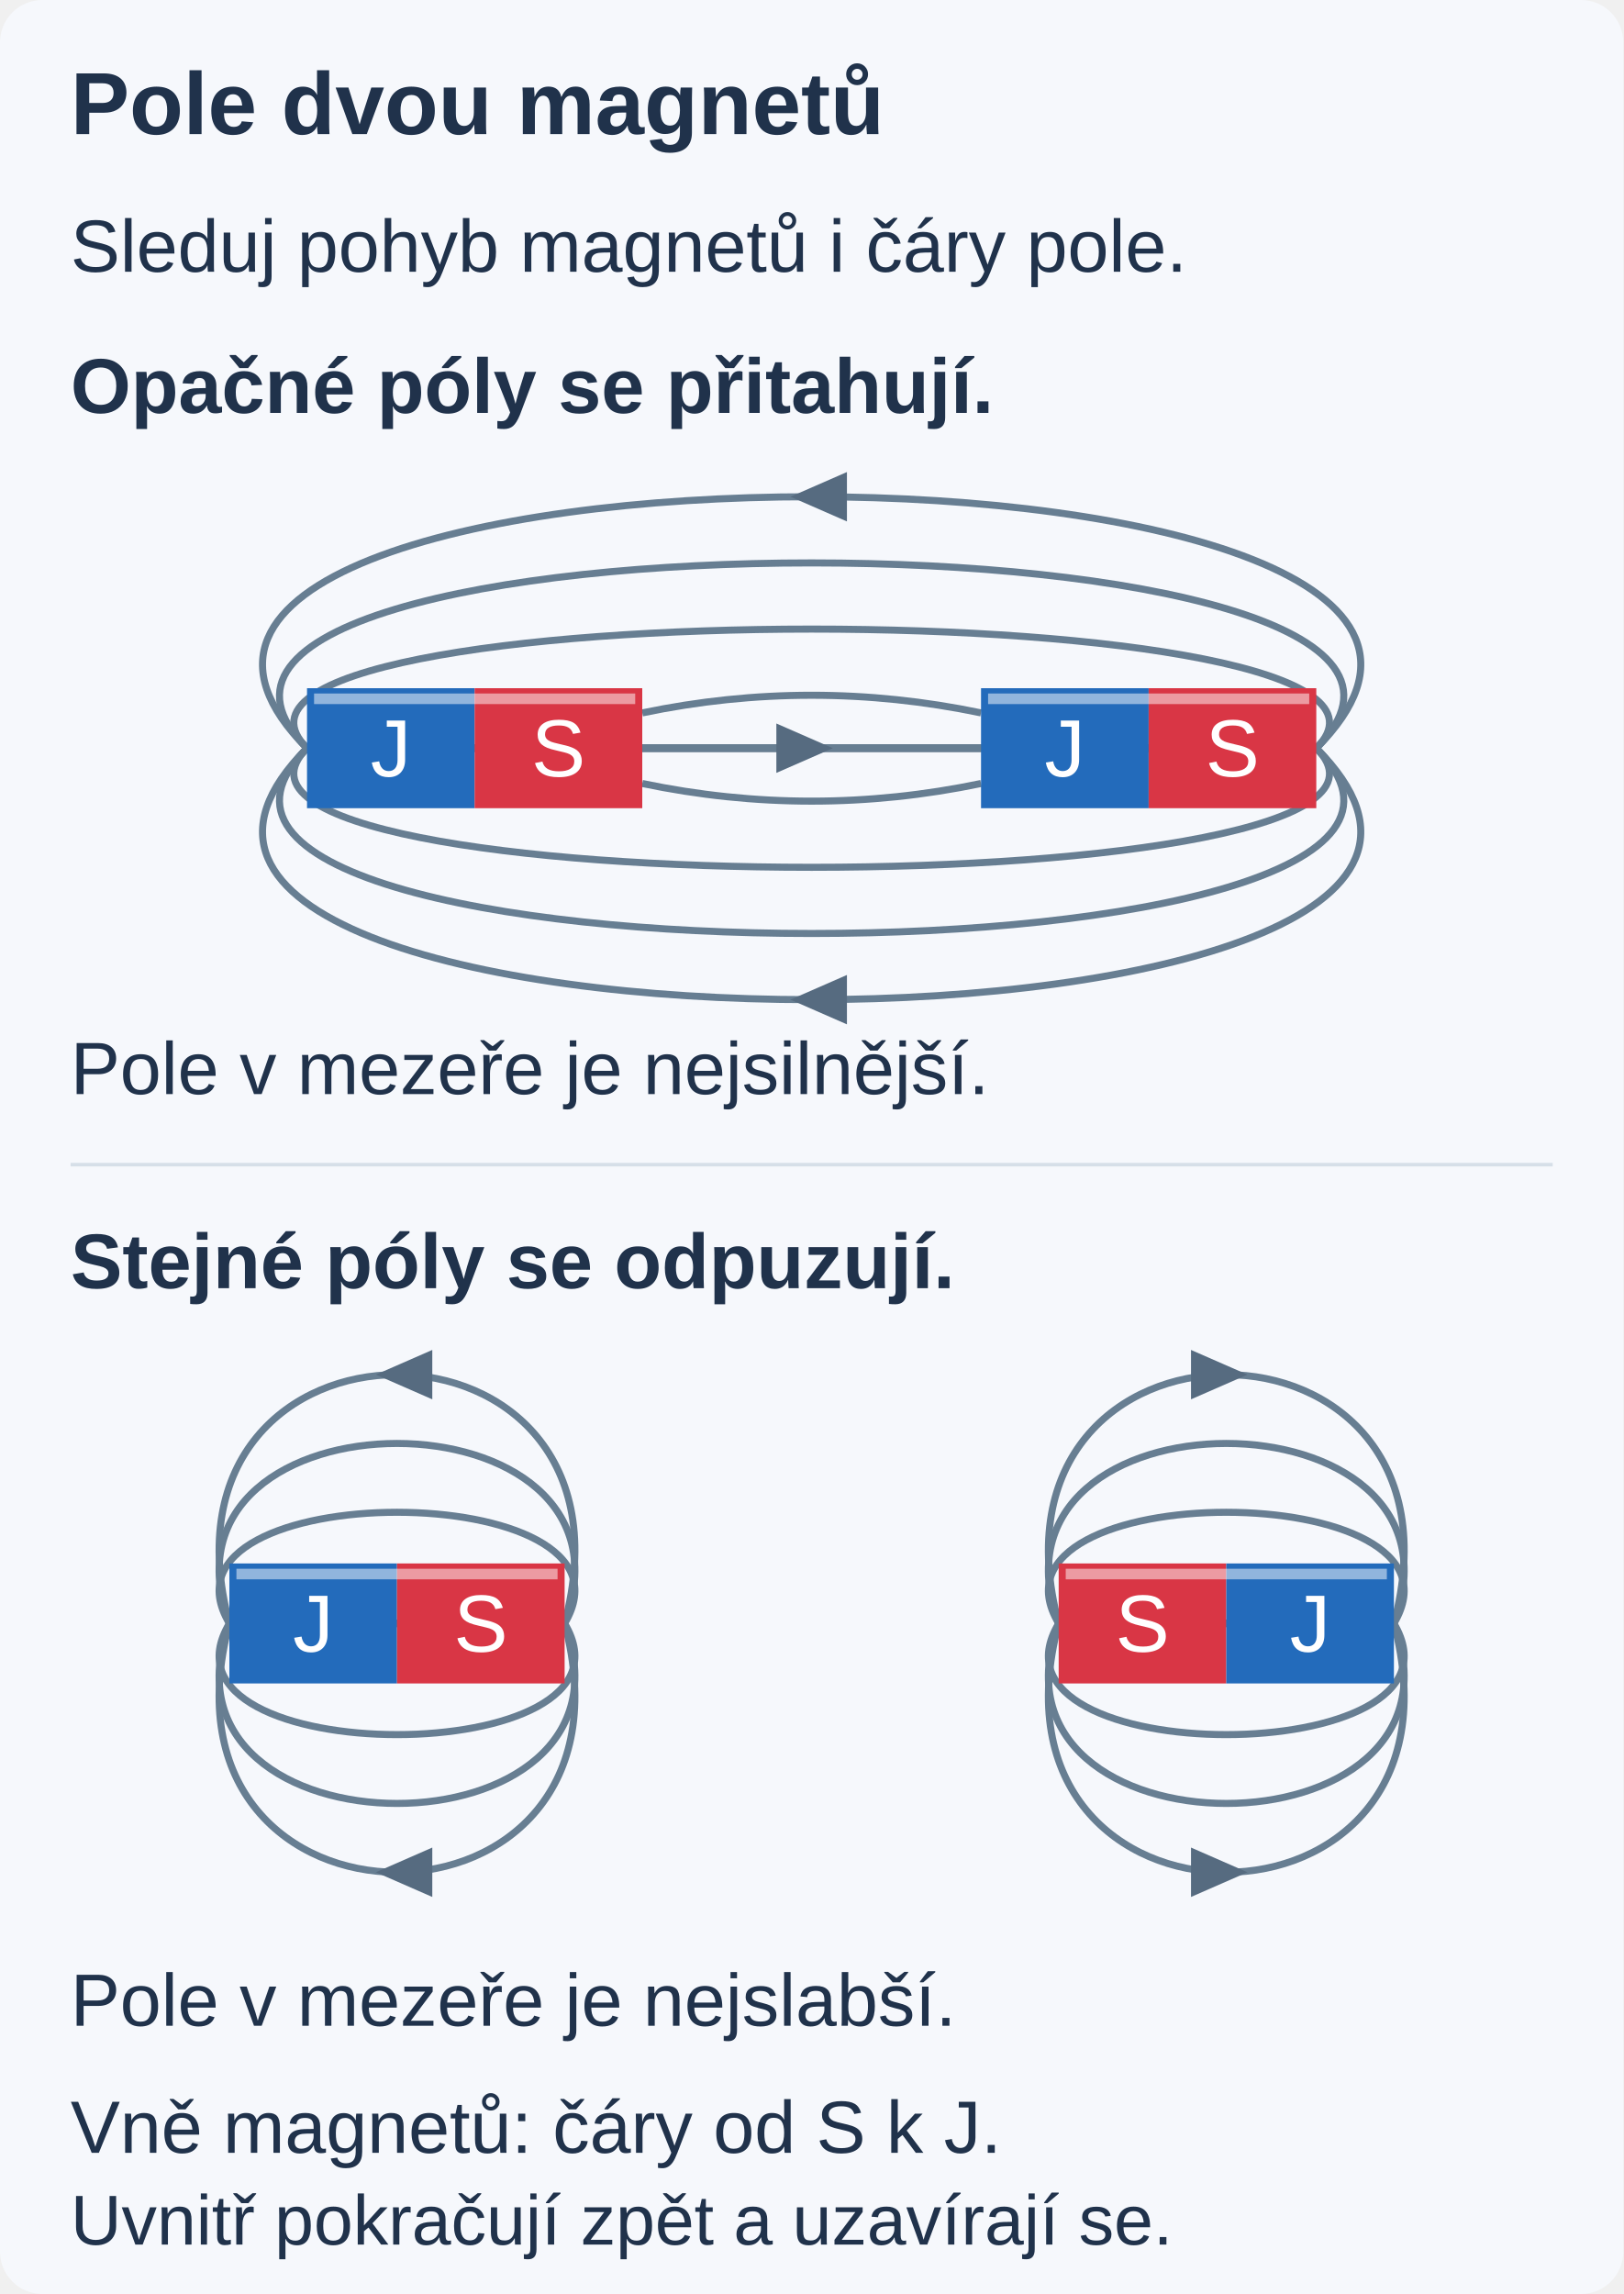
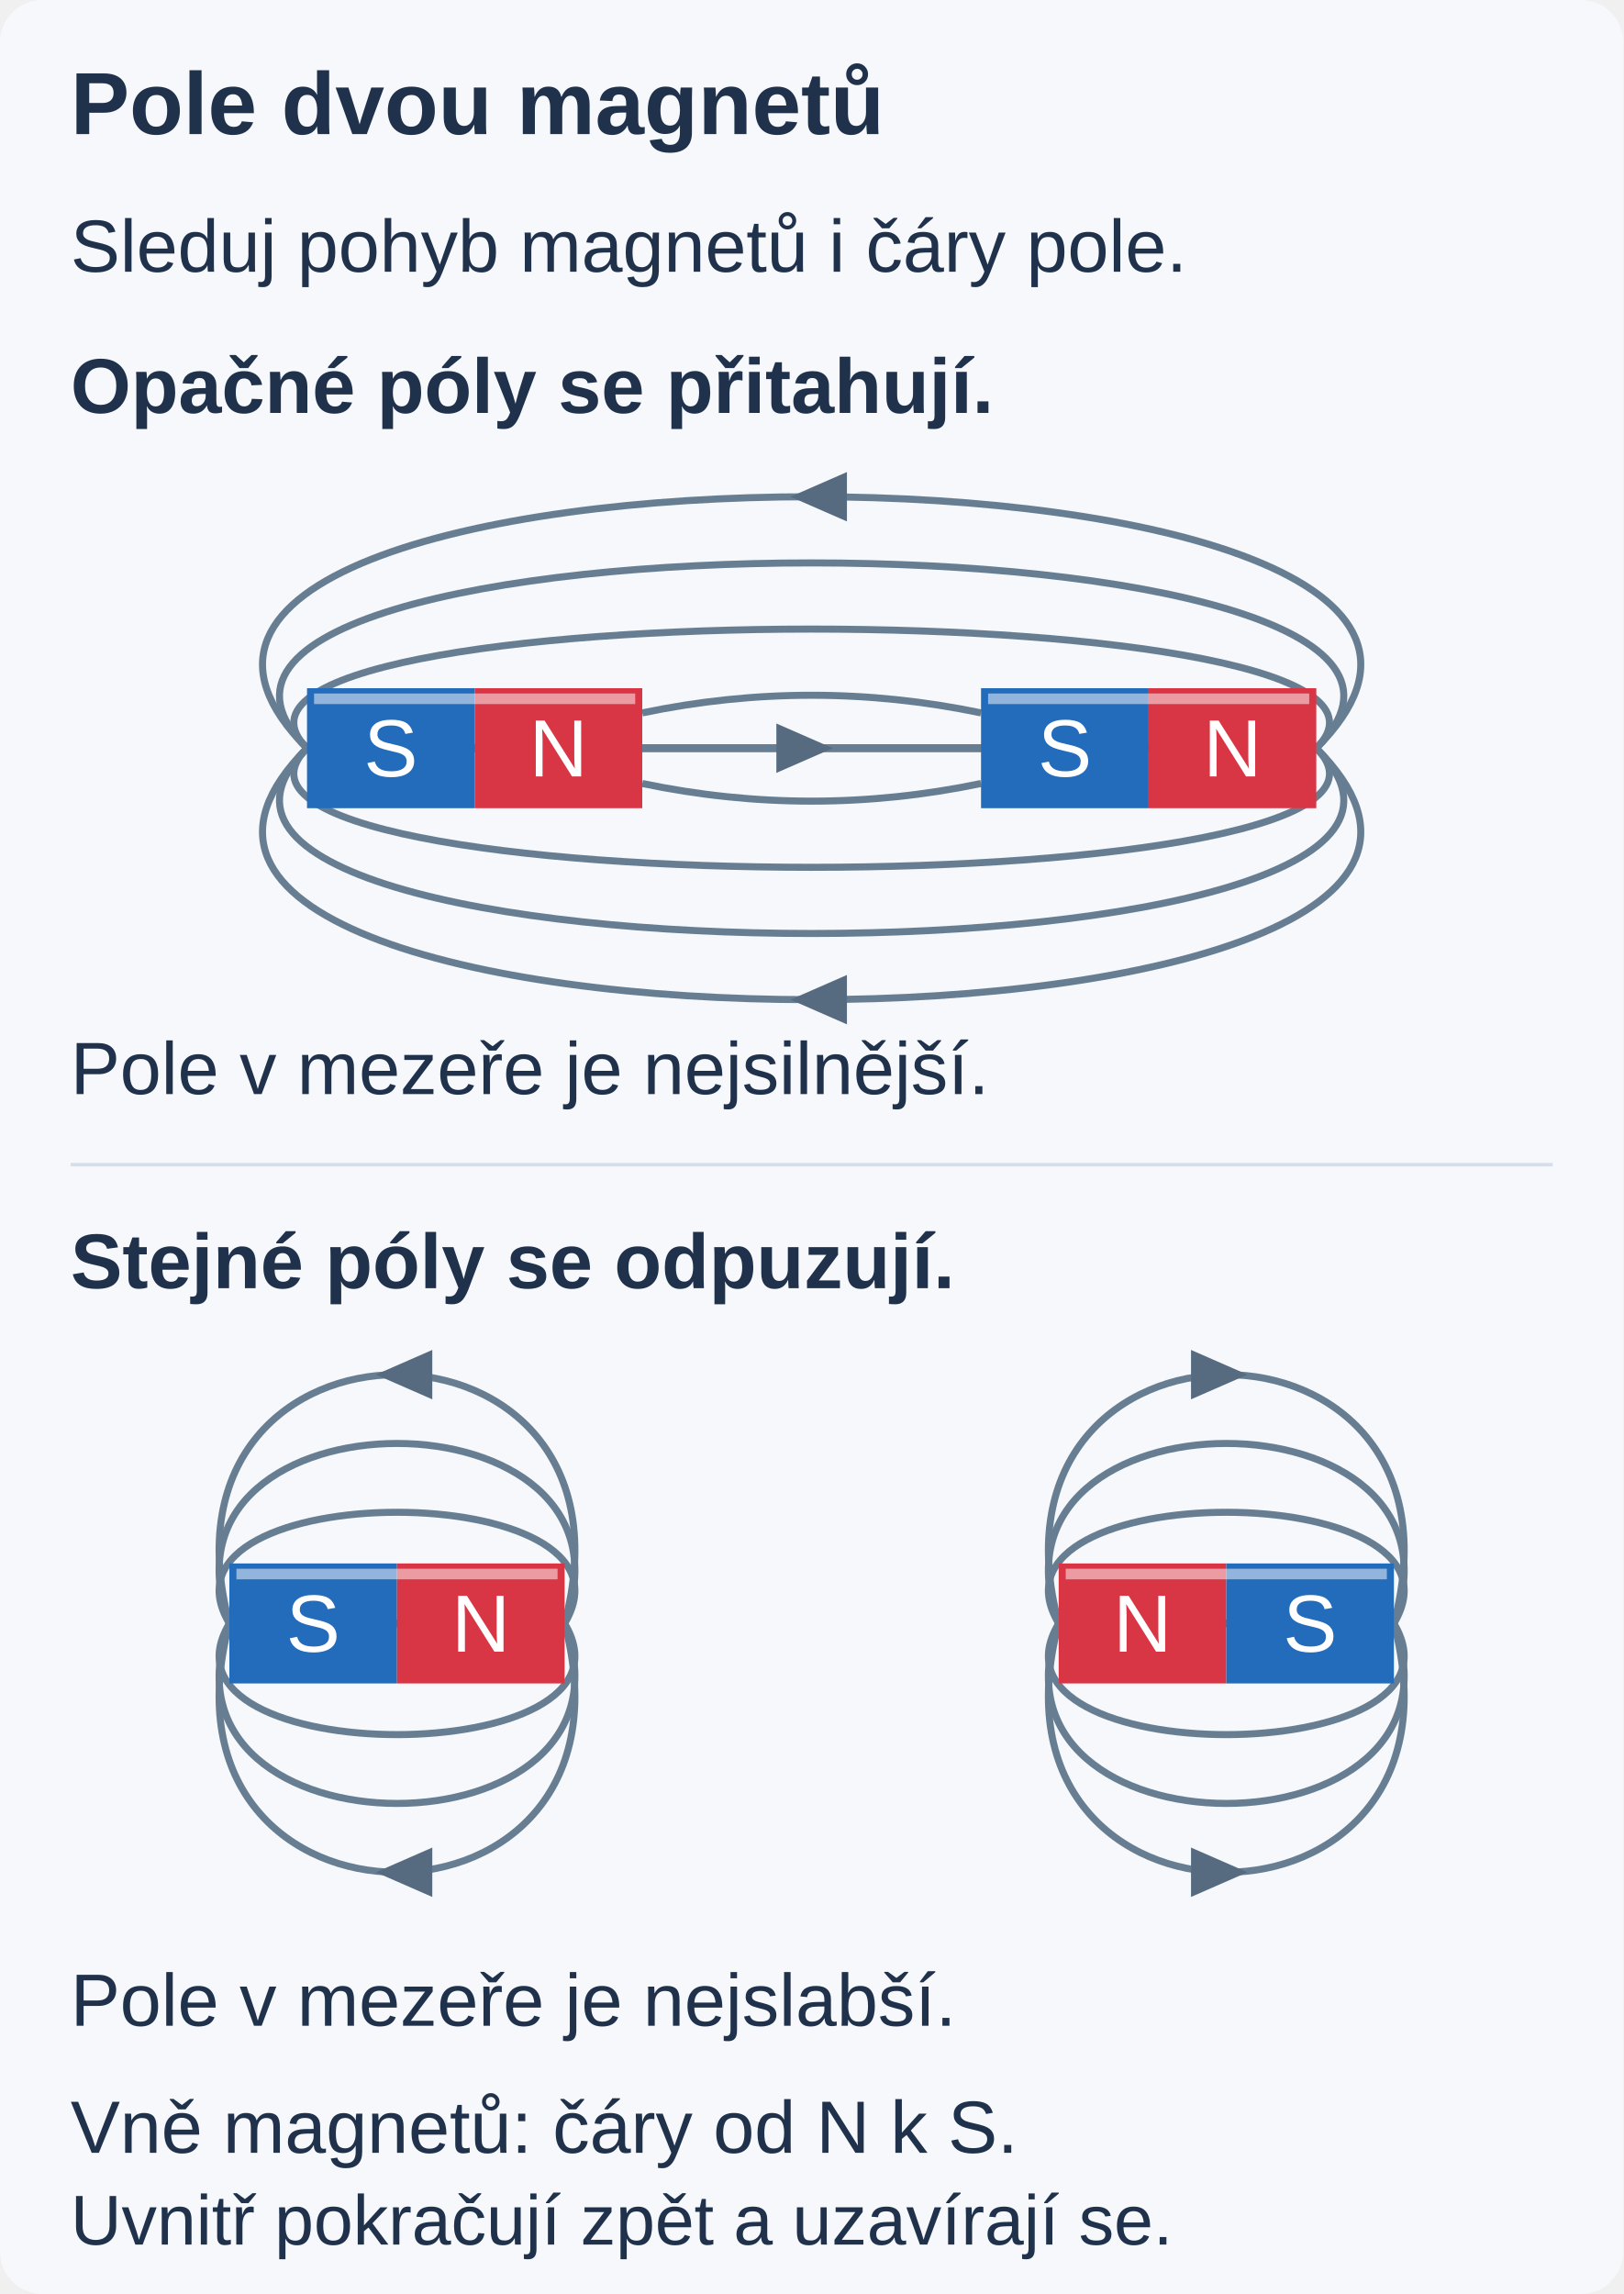
- <svg xmlns="http://www.w3.org/2000/svg" viewBox="0 0 460 650" width="460" height="650" role="img" aria-label="Pole dvou magnetů. Opačné póly se přibližují, stejné se vzdalují. Čáry tvoří uzavřené smyčky přes magnety, vně směřují od S k J.">
+ <svg xmlns="http://www.w3.org/2000/svg" viewBox="0 0 460 650" width="460" height="650" role="img" aria-label="Pole dvou magnetů. Opačné póly se přibližují, stejné se vzdalují. Čáry tvoří uzavřené smyčky přes magnety, vně směřují od N k S.">
  <defs>
    <radialGradient id="earth" cx="30%" cy="25%">
      <stop stop-color="#e0f5ff" />
      <stop offset=".7" stop-color="#66add9" />
      <stop offset="1" stop-color="#276b9a" />
    </radialGradient>
    <radialGradient id="sun">
      <stop stop-color="#fff3a5" />
      <stop offset="1" stop-color="#f6ab28" />
    </radialGradient>
  </defs>
  <style>text{font-family:Arial,sans-serif;fill:#20324b}.field{fill:none;stroke:#677e92;stroke-width:2} .static-field{display:none}@media(prefers-reduced-motion:reduce){.animated-field{display:none}.static-field{display:inline}}
@media(prefers-reduced-motion:reduce){*{animation:none!important}.moving{display:none}.still{display:inline!important}}</style>
  <rect width="460" height="650" rx="12" fill="#f6f8fc" />
  <g id="panel-4">
    <text x="20" y="38" font-size="25" font-weight="bold">Pole dvou magnetů</text>
    <text x="20" y="77" font-size="21">Sleduj pohyb magnetů i čáry pole.</text>
    <text x="20" y="117" font-size="22" font-weight="bold">Opačné póly se přitahují.</text>
    <text x="20" y="365" font-size="22" font-weight="bold">Stejné póly se odpuzují.</text>
    <text x="20" y="310" font-size="21">Pole v mezeře je nejsilnější.</text>
    <path d="M20 330H440" stroke="#d6dfe8" />
    <g class="animated-field">
      <path class="field join00" d="M373 212 C418 167 42 167 87 212 L373 212Z">
        <animate attributeName="d" values="M395 212 C440 167 20 167 65 212 L395 212Z;M395 212 C440 167 20 167 65 212 L395 212Z;M350 212 C395 167 65 167 110 212 L350 212Z;M350 212 C395 167 65 167 110 212 L350 212Z" keyTimes="0;.03;.35;1" dur="5s" repeatCount="indefinite" />
      </path>
      <path class="field join01" d="M373 212 C443 142 17 142 87 212 L373 212Z">
        <animate attributeName="d" values="M395 212 C465 142 -5 142 65 212 L395 212Z;M395 212 C465 142 -5 142 65 212 L395 212Z;M350 212 C420 142 40 142 110 212 L350 212Z;M350 212 C420 142 40 142 110 212 L350 212Z" keyTimes="0;.03;.35;1" dur="5s" repeatCount="indefinite" />
      </path>
      <path class="field join02" d="M373 212 C468 117 -8 117 87 212 L373 212Z">
        <animate attributeName="d" values="M395 212 C490 117 -30 117 65 212 L395 212Z;M395 212 C490 117 -30 117 65 212 L395 212Z;M350 212 C445 117 15 117 110 212 L350 212Z;M350 212 C445 117 15 117 110 212 L350 212Z" keyTimes="0;.03;.35;1" dur="5s" repeatCount="indefinite" />
      </path>
      <path class="arrow" d="M-10 -7L6 0 -10 7Z" transform="translate(230 140.75) rotate(180)" fill="#566b80" />
      <path class="field join20" d="M373 212 C418 257 42 257 87 212 L373 212Z">
        <animate attributeName="d" values="M395 212 C440 257 20 257 65 212 L395 212Z;M395 212 C440 257 20 257 65 212 L395 212Z;M350 212 C395 257 65 257 110 212 L350 212Z;M350 212 C395 257 65 257 110 212 L350 212Z" keyTimes="0;.03;.35;1" dur="5s" repeatCount="indefinite" />
      </path>
      <path class="field join21" d="M373 212 C443 282 17 282 87 212 L373 212Z">
        <animate attributeName="d" values="M395 212 C465 282 -5 282 65 212 L395 212Z;M395 212 C465 282 -5 282 65 212 L395 212Z;M350 212 C420 282 40 282 110 212 L350 212Z;M350 212 C420 282 40 282 110 212 L350 212Z" keyTimes="0;.03;.35;1" dur="5s" repeatCount="indefinite" />
      </path>
      <path class="field join22" d="M373 212 C468 307 -8 307 87 212 L373 212Z">
        <animate attributeName="d" values="M395 212 C490 307 -30 307 65 212 L395 212Z;M395 212 C490 307 -30 307 65 212 L395 212Z;M350 212 C445 307 15 307 110 212 L350 212Z;M350 212 C445 307 15 307 110 212 L350 212Z" keyTimes="0;.03;.35;1" dur="5s" repeatCount="indefinite" />
      </path>
      <path class="arrow" d="M-10 -7L6 0 -10 7Z" transform="translate(230 283.25) rotate(180)" fill="#566b80" />
      <path class="field gap0" d="M182 202 Q230 192 278 202">
        <animate attributeName="d" values="M160 202 Q230 192 300 202;M160 202 Q230 192 300 202;M205 202 Q230 192 255 202;M205 202 Q230 192 255 202" keyTimes="0;.03;.35;1" dur="5s" repeatCount="indefinite" />
      </path>
      <path class="field gap1" d="M182 212 Q230 212 278 212">
        <animate attributeName="d" values="M160 212 Q230 212 300 212;M160 212 Q230 212 300 212;M205 212 Q230 212 255 212;M205 212 Q230 212 255 212" keyTimes="0;.03;.35;1" dur="5s" repeatCount="indefinite" />
      </path>
      <path class="field gap2" d="M182 222 Q230 232 278 222">
        <animate attributeName="d" values="M160 222 Q230 232 300 222;M160 222 Q230 232 300 222;M205 222 Q230 232 255 222;M205 222 Q230 232 255 222" keyTimes="0;.03;.35;1" dur="5s" repeatCount="indefinite" />
      </path>
      <path class="arrow" d="M-10 -7L6 0 -10 7Z" transform="translate(230 212) rotate(0)" fill="#566b80" />
      <g data-magnet="attractL" transform="translate(22 0)">
        <animateTransform attributeName="transform" type="translate" values="0 0;0 0;45 0;45 0" keyTimes="0;.03;.35;1" dur="5s" repeatCount="indefinite" />
        <g>
          <rect x="65" y="195" width="47.5" height="34" fill="#236bbb" />
          <rect x="112.5" y="195" width="47.5" height="34" fill="#d93645" />
          <path d="M67 198h91" stroke="white" opacity=".5" stroke-width="3" />
-           <text x="88.75" y="220" font-size="23" fill="white" style="fill:white" text-anchor="middle">J</text>
-           <text x="136.25" y="220" font-size="23" style="fill:white" text-anchor="middle">S</text>
+           <text x="88.75" y="220" font-size="23" fill="white" style="fill:white" text-anchor="middle">S</text>
+           <text x="136.25" y="220" font-size="23" style="fill:white" text-anchor="middle">N</text>
        </g>
      </g>
      <g data-magnet="attractR" transform="translate(-22 0)">
        <animateTransform attributeName="transform" type="translate" values="0 0;0 0;-45 0;-45 0" keyTimes="0;.03;.35;1" dur="5s" repeatCount="indefinite" />
        <g>
          <rect x="300" y="195" width="47.5" height="34" fill="#236bbb" />
          <rect x="347.5" y="195" width="47.5" height="34" fill="#d93645" />
          <path d="M302 198h91" stroke="white" opacity=".5" stroke-width="3" />
-           <text x="323.75" y="220" font-size="23" fill="white" style="fill:white" text-anchor="middle">J</text>
-           <text x="371.25" y="220" font-size="23" style="fill:white" text-anchor="middle">S</text>
+           <text x="323.75" y="220" font-size="23" fill="white" style="fill:white" text-anchor="middle">S</text>
+           <text x="371.25" y="220" font-size="23" style="fill:white" text-anchor="middle">N</text>
        </g>
      </g>
      <g data-magnet="repelL" transform="translate(-22 0)">
        <animateTransform attributeName="transform" type="translate" values="0 0;0 0;-45 0;-45 0" keyTimes="0;.03;.35;1" dur="5s" repeatCount="indefinite" />
        <path class="field" d="M182 460 C207 418 62 418 87 460 L182 460Z" />
        <path class="field" d="M182 460 C207 392 62 392 87 460 L182 460Z" />
        <path class="field" d="M182 460 C207 366 62 366 87 460 L182 460Z" />
        <path class="arrow" d="M-10 -7L6 0 -10 7Z" transform="translate(134.5 389.5) rotate(180)" fill="#566b80" />
        <path class="field" d="M182 460 C207 502 62 502 87 460 L182 460Z" />
        <path class="field" d="M182 460 C207 528 62 528 87 460 L182 460Z" />
        <path class="field" d="M182 460 C207 554 62 554 87 460 L182 460Z" />
        <path class="arrow" d="M-10 -7L6 0 -10 7Z" transform="translate(134.5 530.5) rotate(180)" fill="#566b80" />
        <g>
          <rect x="87" y="443" width="47.5" height="34" fill="#236bbb" />
          <rect x="134.5" y="443" width="47.5" height="34" fill="#d93645" />
          <path d="M89 446h91" stroke="white" opacity=".5" stroke-width="3" />
-           <text x="110.75" y="468" font-size="23" fill="white" style="fill:white" text-anchor="middle">J</text>
-           <text x="158.25" y="468" font-size="23" style="fill:white" text-anchor="middle">S</text>
+           <text x="110.75" y="468" font-size="23" fill="white" style="fill:white" text-anchor="middle">S</text>
+           <text x="158.25" y="468" font-size="23" style="fill:white" text-anchor="middle">N</text>
        </g>
      </g>
      <g data-magnet="repelR" transform="translate(22 0)">
        <animateTransform attributeName="transform" type="translate" values="0 0;0 0;45 0;45 0" keyTimes="0;.03;.35;1" dur="5s" repeatCount="indefinite" />
        <path class="field" d="M278 460 C253 418 398 418 373 460 L278 460Z" />
        <path class="field" d="M278 460 C253 392 398 392 373 460 L278 460Z" />
        <path class="field" d="M278 460 C253 366 398 366 373 460 L278 460Z" />
        <path class="arrow" d="M-10 -7L6 0 -10 7Z" transform="translate(325.5 389.5) rotate(0)" fill="#566b80" />
        <path class="field" d="M278 460 C253 502 398 502 373 460 L278 460Z" />
        <path class="field" d="M278 460 C253 528 398 528 373 460 L278 460Z" />
        <path class="field" d="M278 460 C253 554 398 554 373 460 L278 460Z" />
        <path class="arrow" d="M-10 -7L6 0 -10 7Z" transform="translate(325.5 530.5) rotate(0)" fill="#566b80" />
        <g>
          <rect x="278" y="443" width="47.5" height="34" fill="#d93645" />
          <rect x="325.5" y="443" width="47.5" height="34" fill="#236bbb" />
          <path d="M280 446h91" stroke="white" opacity=".5" stroke-width="3" />
-           <text x="301.75" y="468" font-size="23" fill="white" style="fill:white" text-anchor="middle">S</text>
-           <text x="349.25" y="468" font-size="23" style="fill:white" text-anchor="middle">J</text>
+           <text x="301.75" y="468" font-size="23" fill="white" style="fill:white" text-anchor="middle">N</text>
+           <text x="349.25" y="468" font-size="23" style="fill:white" text-anchor="middle">S</text>
        </g>
      </g>
    </g>
    <g class="static-field">
      <path class="field join00" d="M373 212 C418 167 42 167 87 212 L373 212Z" />
      <path class="field join01" d="M373 212 C443 142 17 142 87 212 L373 212Z" />
      <path class="field join02" d="M373 212 C468 117 -8 117 87 212 L373 212Z" />
      <path class="arrow" d="M-10 -7L6 0 -10 7Z" transform="translate(230 140.75) rotate(180)" fill="#566b80" />
      <path class="field join20" d="M373 212 C418 257 42 257 87 212 L373 212Z" />
      <path class="field join21" d="M373 212 C443 282 17 282 87 212 L373 212Z" />
      <path class="field join22" d="M373 212 C468 307 -8 307 87 212 L373 212Z" />
      <path class="arrow" d="M-10 -7L6 0 -10 7Z" transform="translate(230 283.25) rotate(180)" fill="#566b80" />
      <path class="field gap0" d="M182 202 Q230 192 278 202" />
      <path class="field gap1" d="M182 212 Q230 212 278 212" />
      <path class="field gap2" d="M182 222 Q230 232 278 222" />
      <path class="arrow" d="M-10 -7L6 0 -10 7Z" transform="translate(230 212) rotate(0)" fill="#566b80" />
      <g transform="translate(22 0)">
        <g>
          <rect x="65" y="195" width="47.5" height="34" fill="#236bbb" />
          <rect x="112.5" y="195" width="47.5" height="34" fill="#d93645" />
          <path d="M67 198h91" stroke="white" opacity=".5" stroke-width="3" />
-           <text x="88.75" y="220" font-size="23" fill="white" style="fill:white" text-anchor="middle">J</text>
-           <text x="136.25" y="220" font-size="23" style="fill:white" text-anchor="middle">S</text>
+           <text x="88.75" y="220" font-size="23" fill="white" style="fill:white" text-anchor="middle">S</text>
+           <text x="136.25" y="220" font-size="23" style="fill:white" text-anchor="middle">N</text>
        </g>
      </g>
      <g transform="translate(-22 0)">
        <g>
          <rect x="300" y="195" width="47.5" height="34" fill="#236bbb" />
          <rect x="347.5" y="195" width="47.5" height="34" fill="#d93645" />
          <path d="M302 198h91" stroke="white" opacity=".5" stroke-width="3" />
-           <text x="323.75" y="220" font-size="23" fill="white" style="fill:white" text-anchor="middle">J</text>
-           <text x="371.25" y="220" font-size="23" style="fill:white" text-anchor="middle">S</text>
+           <text x="323.75" y="220" font-size="23" fill="white" style="fill:white" text-anchor="middle">S</text>
+           <text x="371.25" y="220" font-size="23" style="fill:white" text-anchor="middle">N</text>
        </g>
      </g>
      <g transform="translate(-22 0)">
        <path class="field" d="M182 460 C207 418 62 418 87 460 L182 460Z" />
        <path class="field" d="M182 460 C207 392 62 392 87 460 L182 460Z" />
        <path class="field" d="M182 460 C207 366 62 366 87 460 L182 460Z" />
        <path class="arrow" d="M-10 -7L6 0 -10 7Z" transform="translate(134.5 389.5) rotate(180)" fill="#566b80" />
        <path class="field" d="M182 460 C207 502 62 502 87 460 L182 460Z" />
        <path class="field" d="M182 460 C207 528 62 528 87 460 L182 460Z" />
        <path class="field" d="M182 460 C207 554 62 554 87 460 L182 460Z" />
        <path class="arrow" d="M-10 -7L6 0 -10 7Z" transform="translate(134.5 530.5) rotate(180)" fill="#566b80" />
        <g>
          <rect x="87" y="443" width="47.5" height="34" fill="#236bbb" />
          <rect x="134.5" y="443" width="47.5" height="34" fill="#d93645" />
          <path d="M89 446h91" stroke="white" opacity=".5" stroke-width="3" />
-           <text x="110.75" y="468" font-size="23" fill="white" style="fill:white" text-anchor="middle">J</text>
-           <text x="158.25" y="468" font-size="23" style="fill:white" text-anchor="middle">S</text>
+           <text x="110.75" y="468" font-size="23" fill="white" style="fill:white" text-anchor="middle">S</text>
+           <text x="158.25" y="468" font-size="23" style="fill:white" text-anchor="middle">N</text>
        </g>
      </g>
      <g transform="translate(22 0)">
        <path class="field" d="M278 460 C253 418 398 418 373 460 L278 460Z" />
        <path class="field" d="M278 460 C253 392 398 392 373 460 L278 460Z" />
        <path class="field" d="M278 460 C253 366 398 366 373 460 L278 460Z" />
        <path class="arrow" d="M-10 -7L6 0 -10 7Z" transform="translate(325.5 389.5) rotate(0)" fill="#566b80" />
        <path class="field" d="M278 460 C253 502 398 502 373 460 L278 460Z" />
        <path class="field" d="M278 460 C253 528 398 528 373 460 L278 460Z" />
        <path class="field" d="M278 460 C253 554 398 554 373 460 L278 460Z" />
        <path class="arrow" d="M-10 -7L6 0 -10 7Z" transform="translate(325.5 530.5) rotate(0)" fill="#566b80" />
        <g>
          <rect x="278" y="443" width="47.5" height="34" fill="#d93645" />
          <rect x="325.5" y="443" width="47.5" height="34" fill="#236bbb" />
          <path d="M280 446h91" stroke="white" opacity=".5" stroke-width="3" />
-           <text x="301.75" y="468" font-size="23" fill="white" style="fill:white" text-anchor="middle">S</text>
-           <text x="349.25" y="468" font-size="23" style="fill:white" text-anchor="middle">J</text>
+           <text x="301.75" y="468" font-size="23" fill="white" style="fill:white" text-anchor="middle">N</text>
+           <text x="349.25" y="468" font-size="23" style="fill:white" text-anchor="middle">S</text>
        </g>
      </g>
    </g>
    <text x="20" y="574" font-size="21">Pole v mezeře je nejslabší.</text>
-     <text x="20" y="610" font-size="21">Vně magnetů: čáry od S k J.</text>
+     <text x="20" y="610" font-size="21">Vně magnetů: čáry od N k S.</text>
    <text x="20" y="636" font-size="20">Uvnitř pokračují zpět a uzavírají se.</text>
  </g>
</svg>
